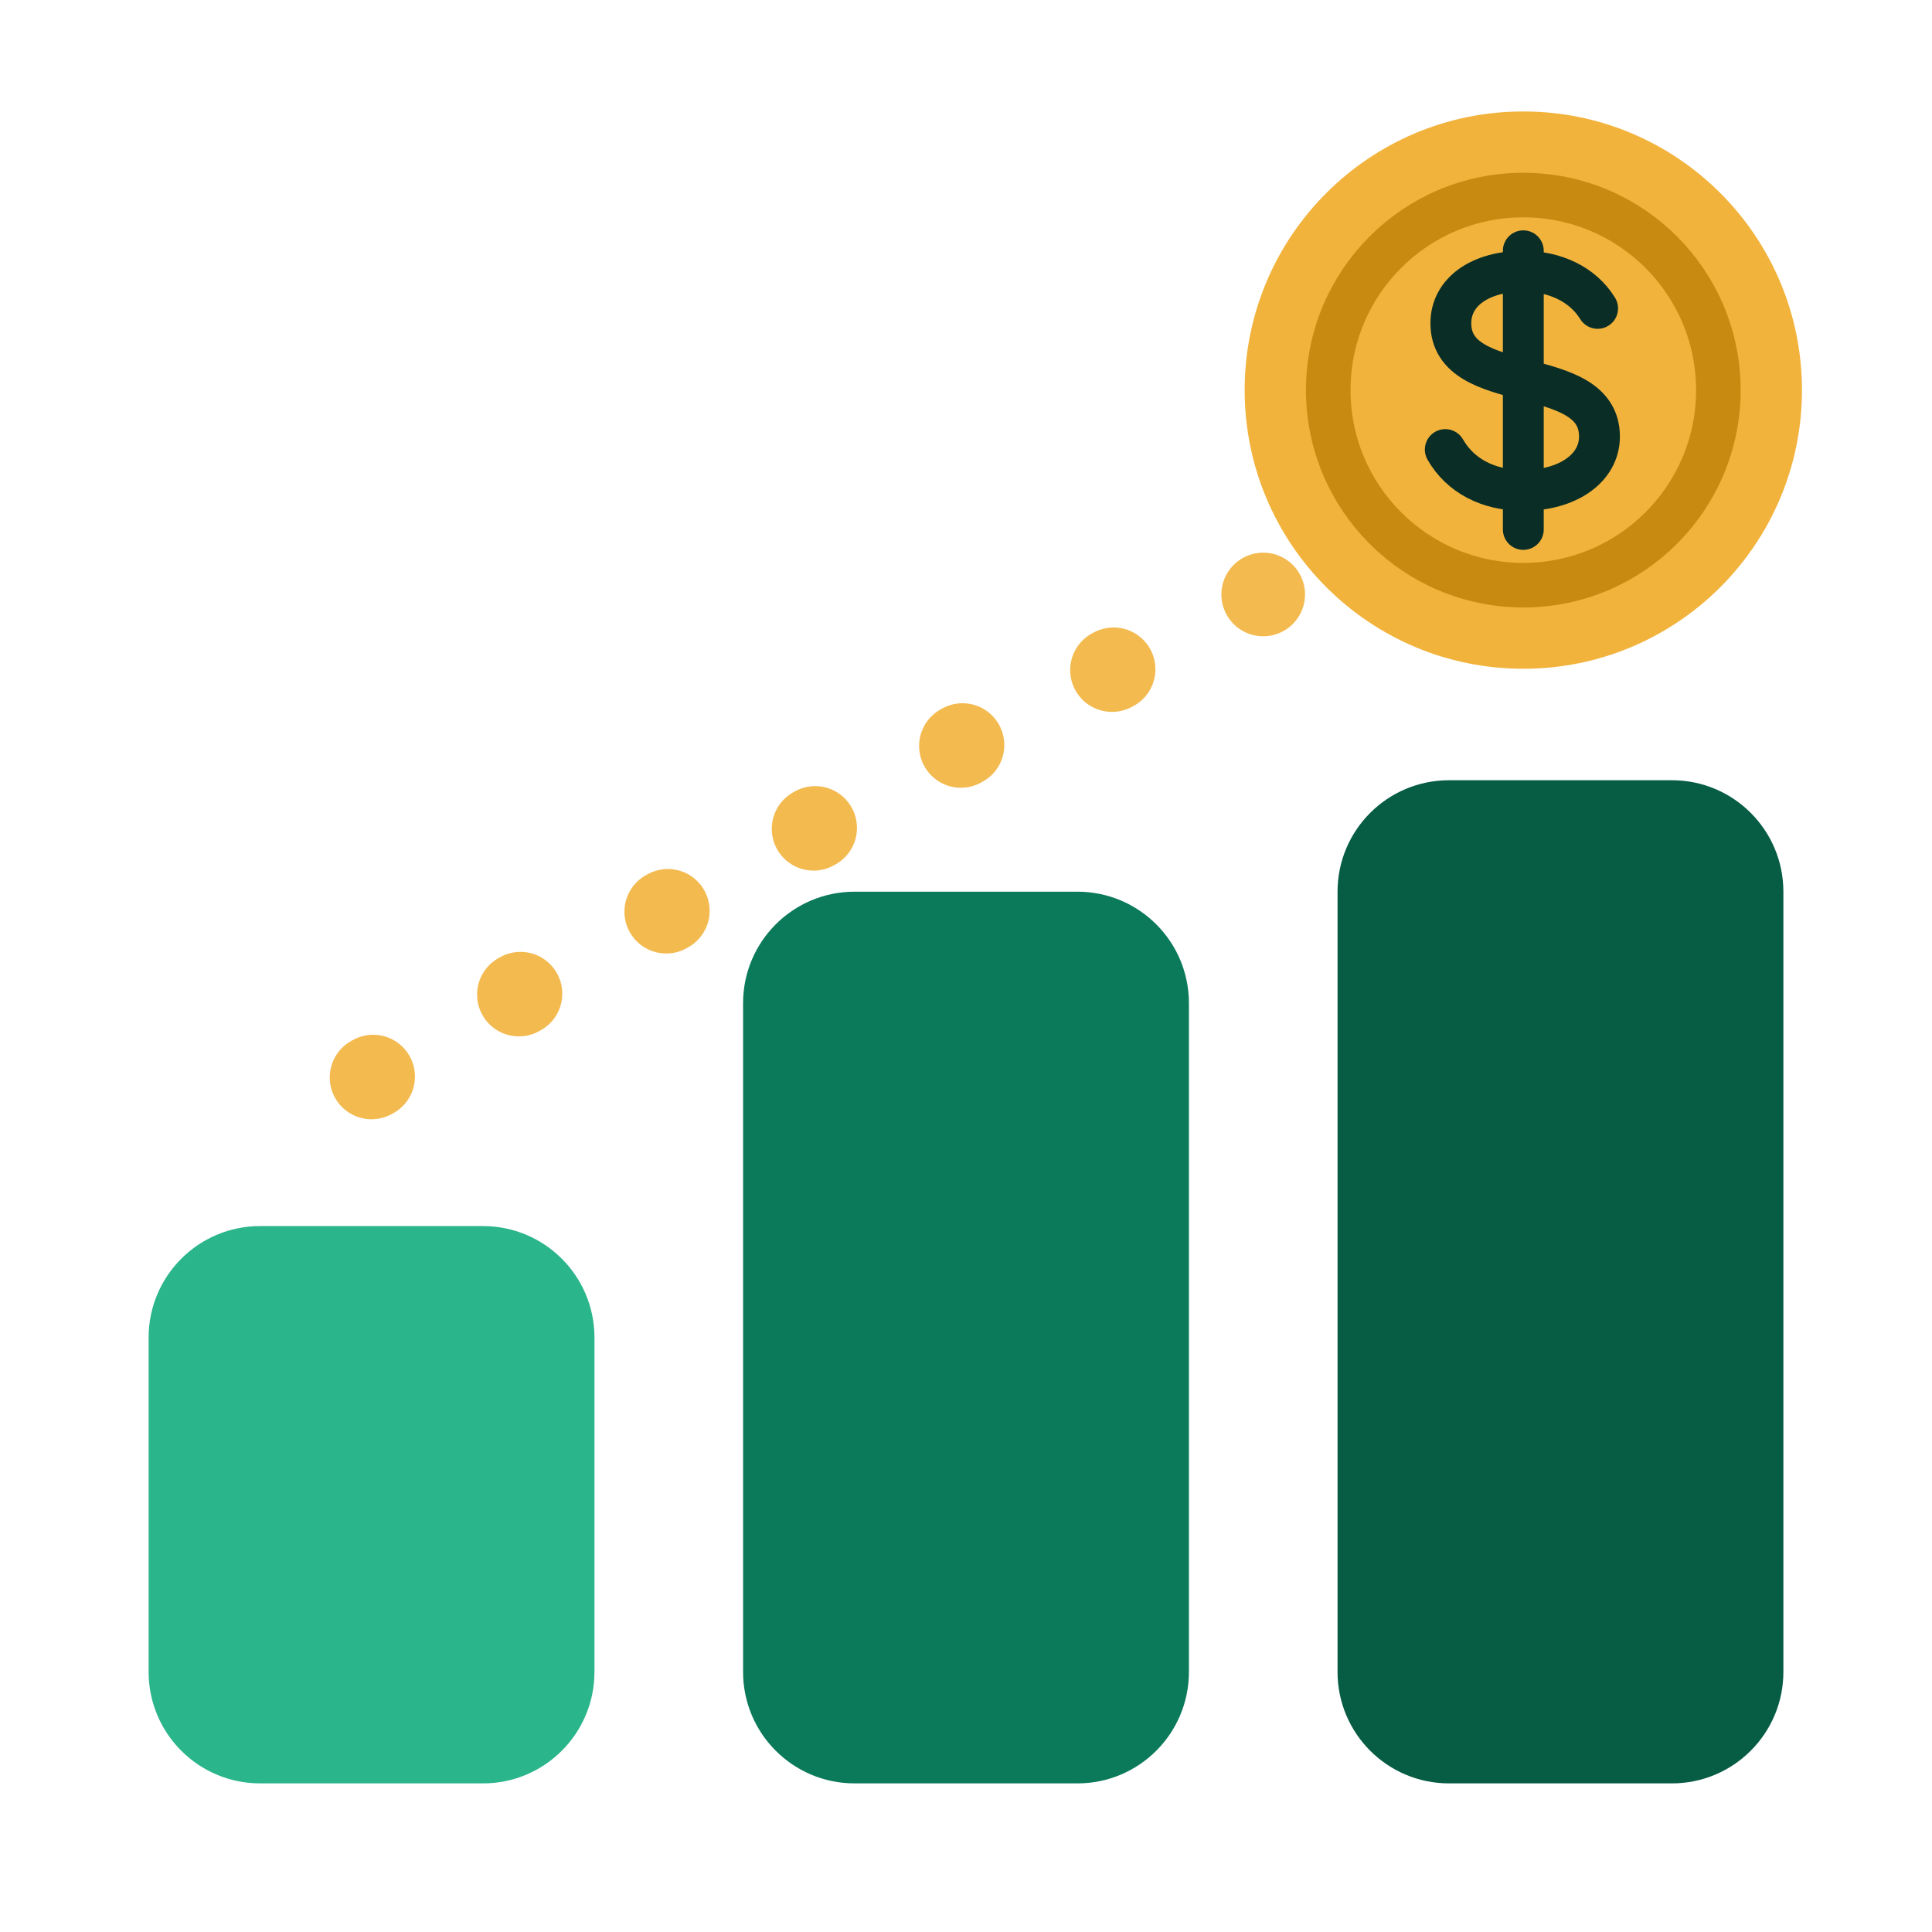
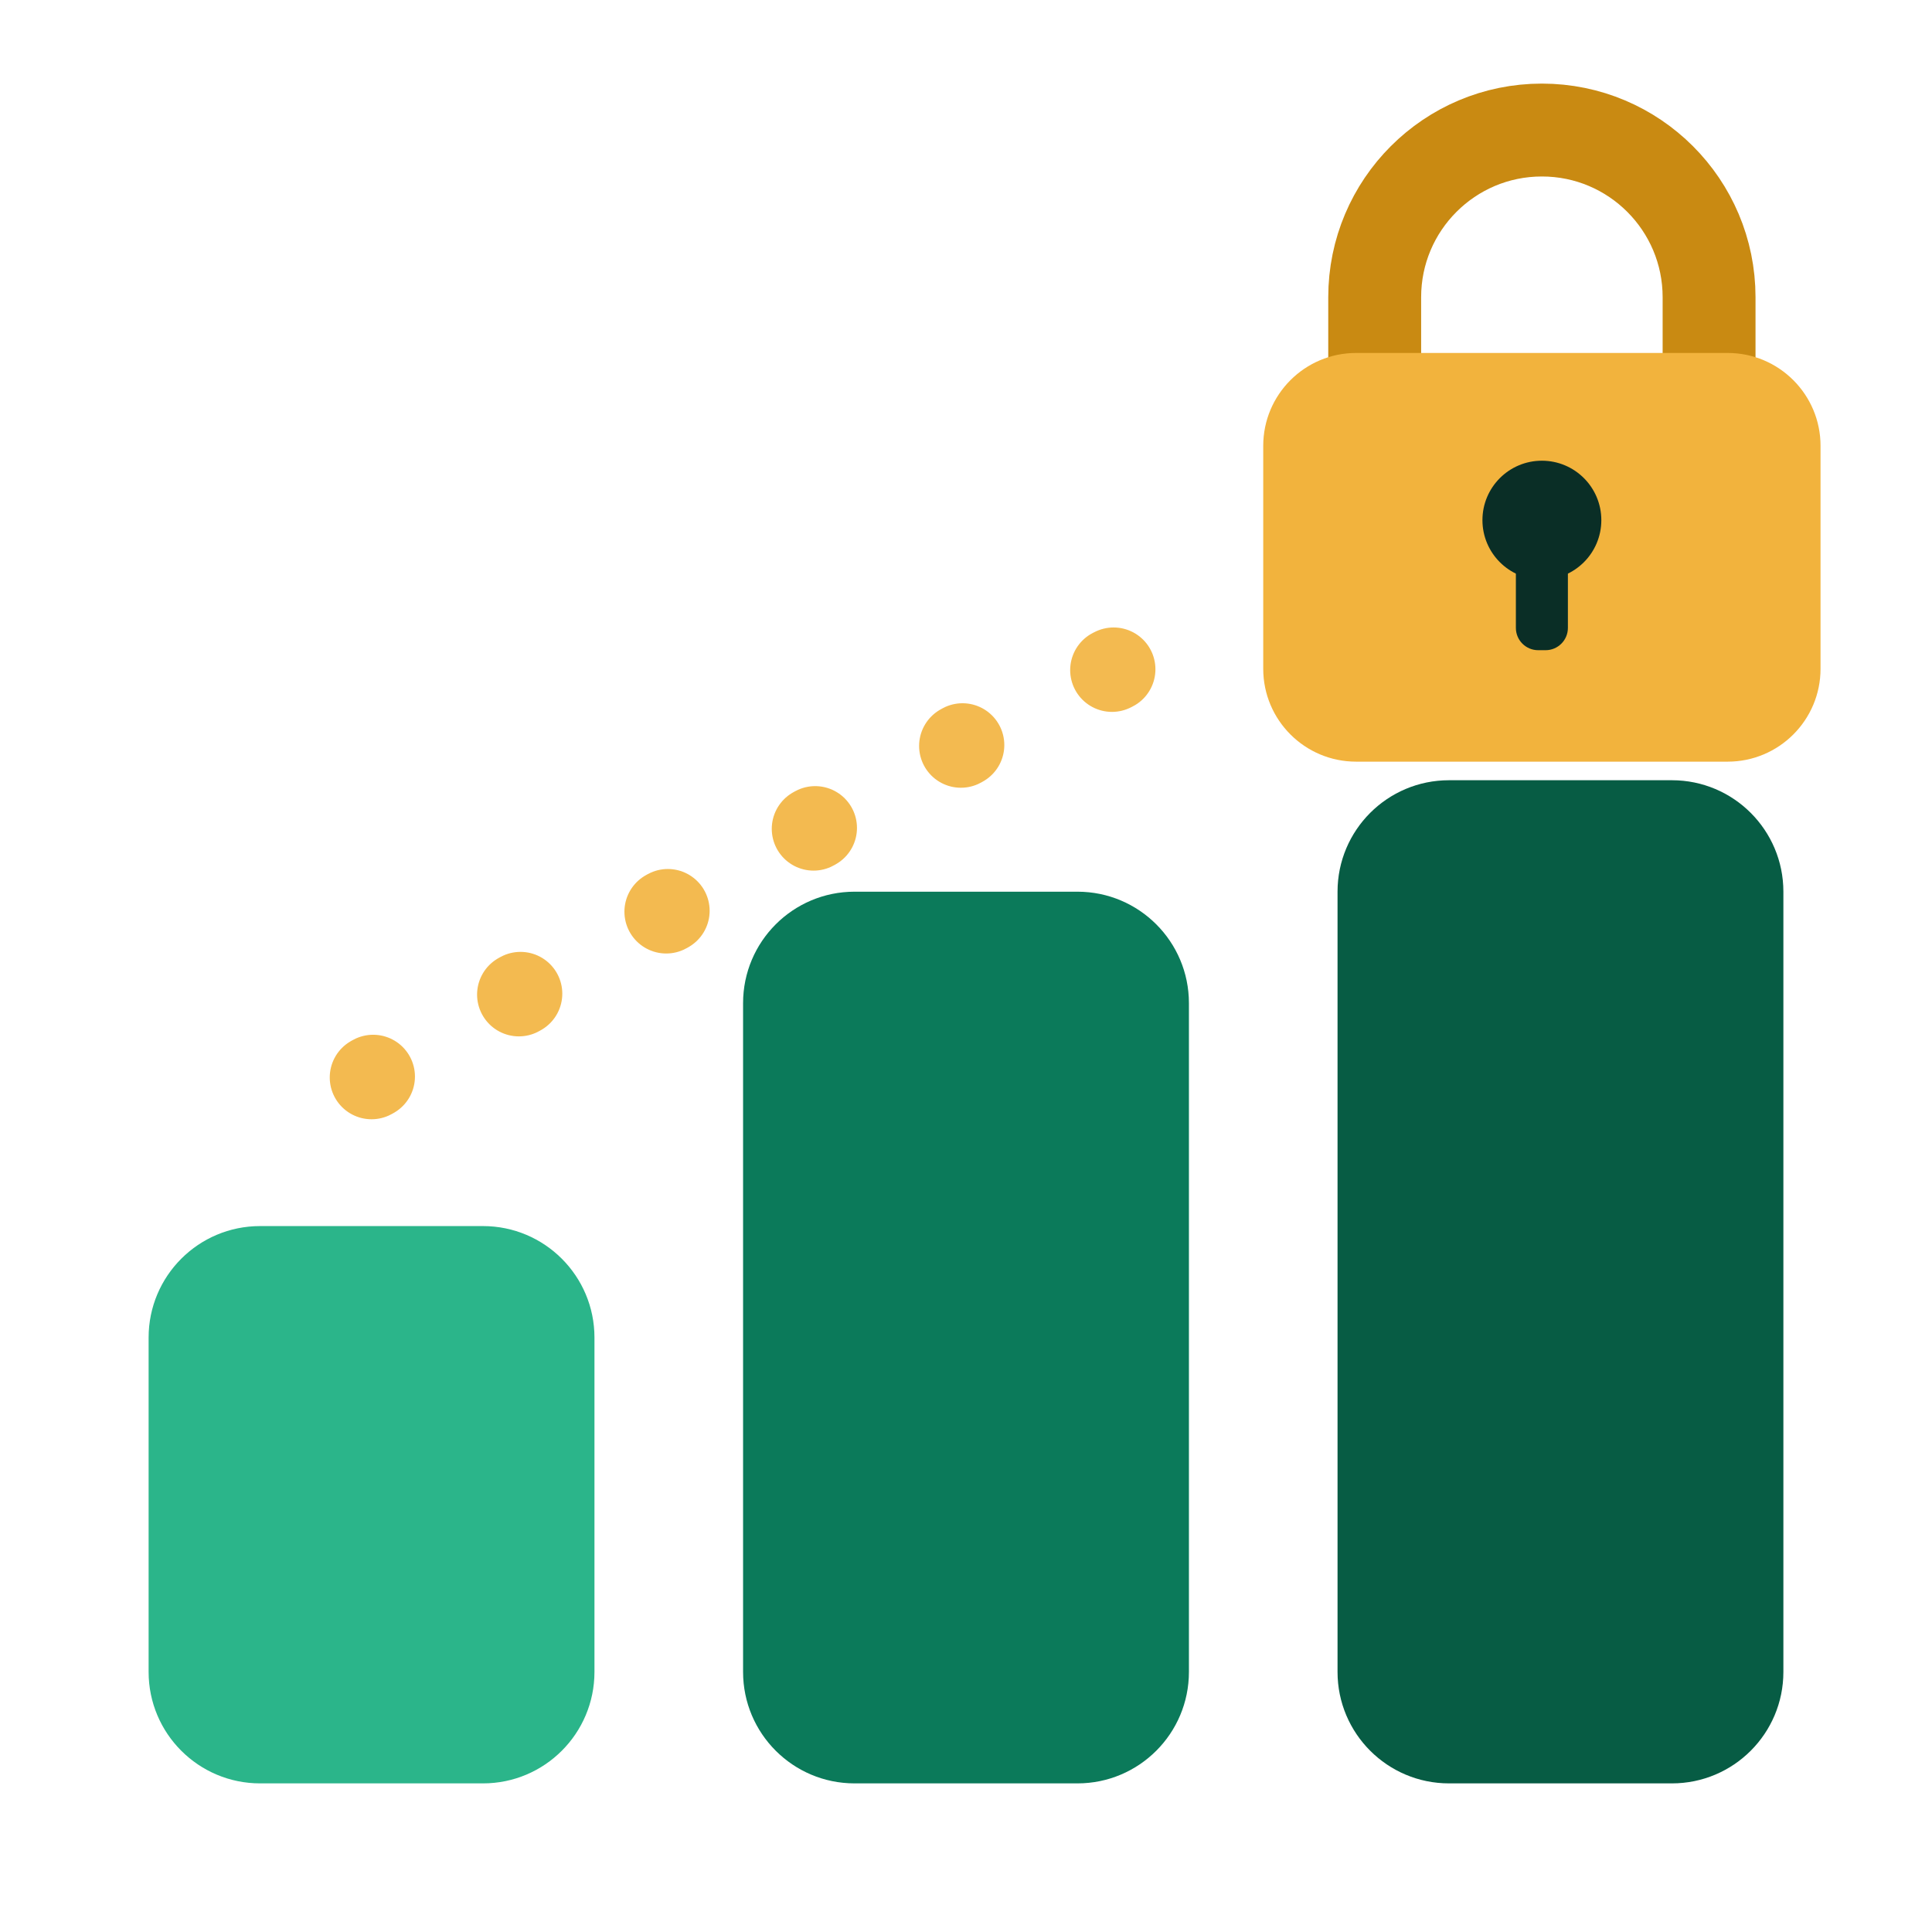
<svg xmlns="http://www.w3.org/2000/svg" viewBox="-2 -2 104 104">
  <g transform="translate(0,0) scale(1.0)">
    <rect x="6" y="64" width="24" height="30" rx="6" fill="#2BB58A" />
    <rect x="38" y="46" width="24" height="48" rx="6" fill="#0B7A5A" />
    <rect x="70" y="40" width="24" height="54" rx="6" fill="#075C44" />
-     <circle cx="80" cy="19" r="15" fill="#F2B33D" />
-     <circle cx="80" cy="19" r="10.5" fill="none" stroke="#C98A12" stroke-width="2.4" />
-     <path d="M80 11.5v15M84 14.6c-.8-1.3-2.3-2-4-2-2.3 0-3.9 1.1-3.9 2.8 0 4 8 2.1 8 6.1 0 1.7-1.7 2.9-4.1 2.9-1.9 0-3.4-.8-4.2-2.2" fill="none" stroke="#0A2E26" stroke-width="2.2" stroke-linecap="round" stroke-linejoin="round" />
-     <path d="M18 56 L50 38 L66 30" fill="none" stroke="#F2B33D" stroke-width="4.5" stroke-linecap="round" stroke-dasharray="0.1 9" opacity="0.9" />
+     <path d="M72 19 v-5 a9 9 0 0 1 18 0 v5" fill="none" stroke="#C98A12" stroke-width="5" stroke-linecap="round" />
+     <rect x="66" y="17" width="30" height="22" rx="5" fill="#F2B33D" />
+     <circle cx="81" cy="26" r="3.2" fill="#0A2E26" />
+     <rect x="79.6" y="27" width="2.8" height="6" rx="1.2" fill="#0A2E26" />
+     <path d="M18 56 L50 38 L62 32" fill="none" stroke="#F2B33D" stroke-width="4.5" stroke-linecap="round" stroke-dasharray="0.1 9" opacity="0.9" />
  </g>
</svg>
